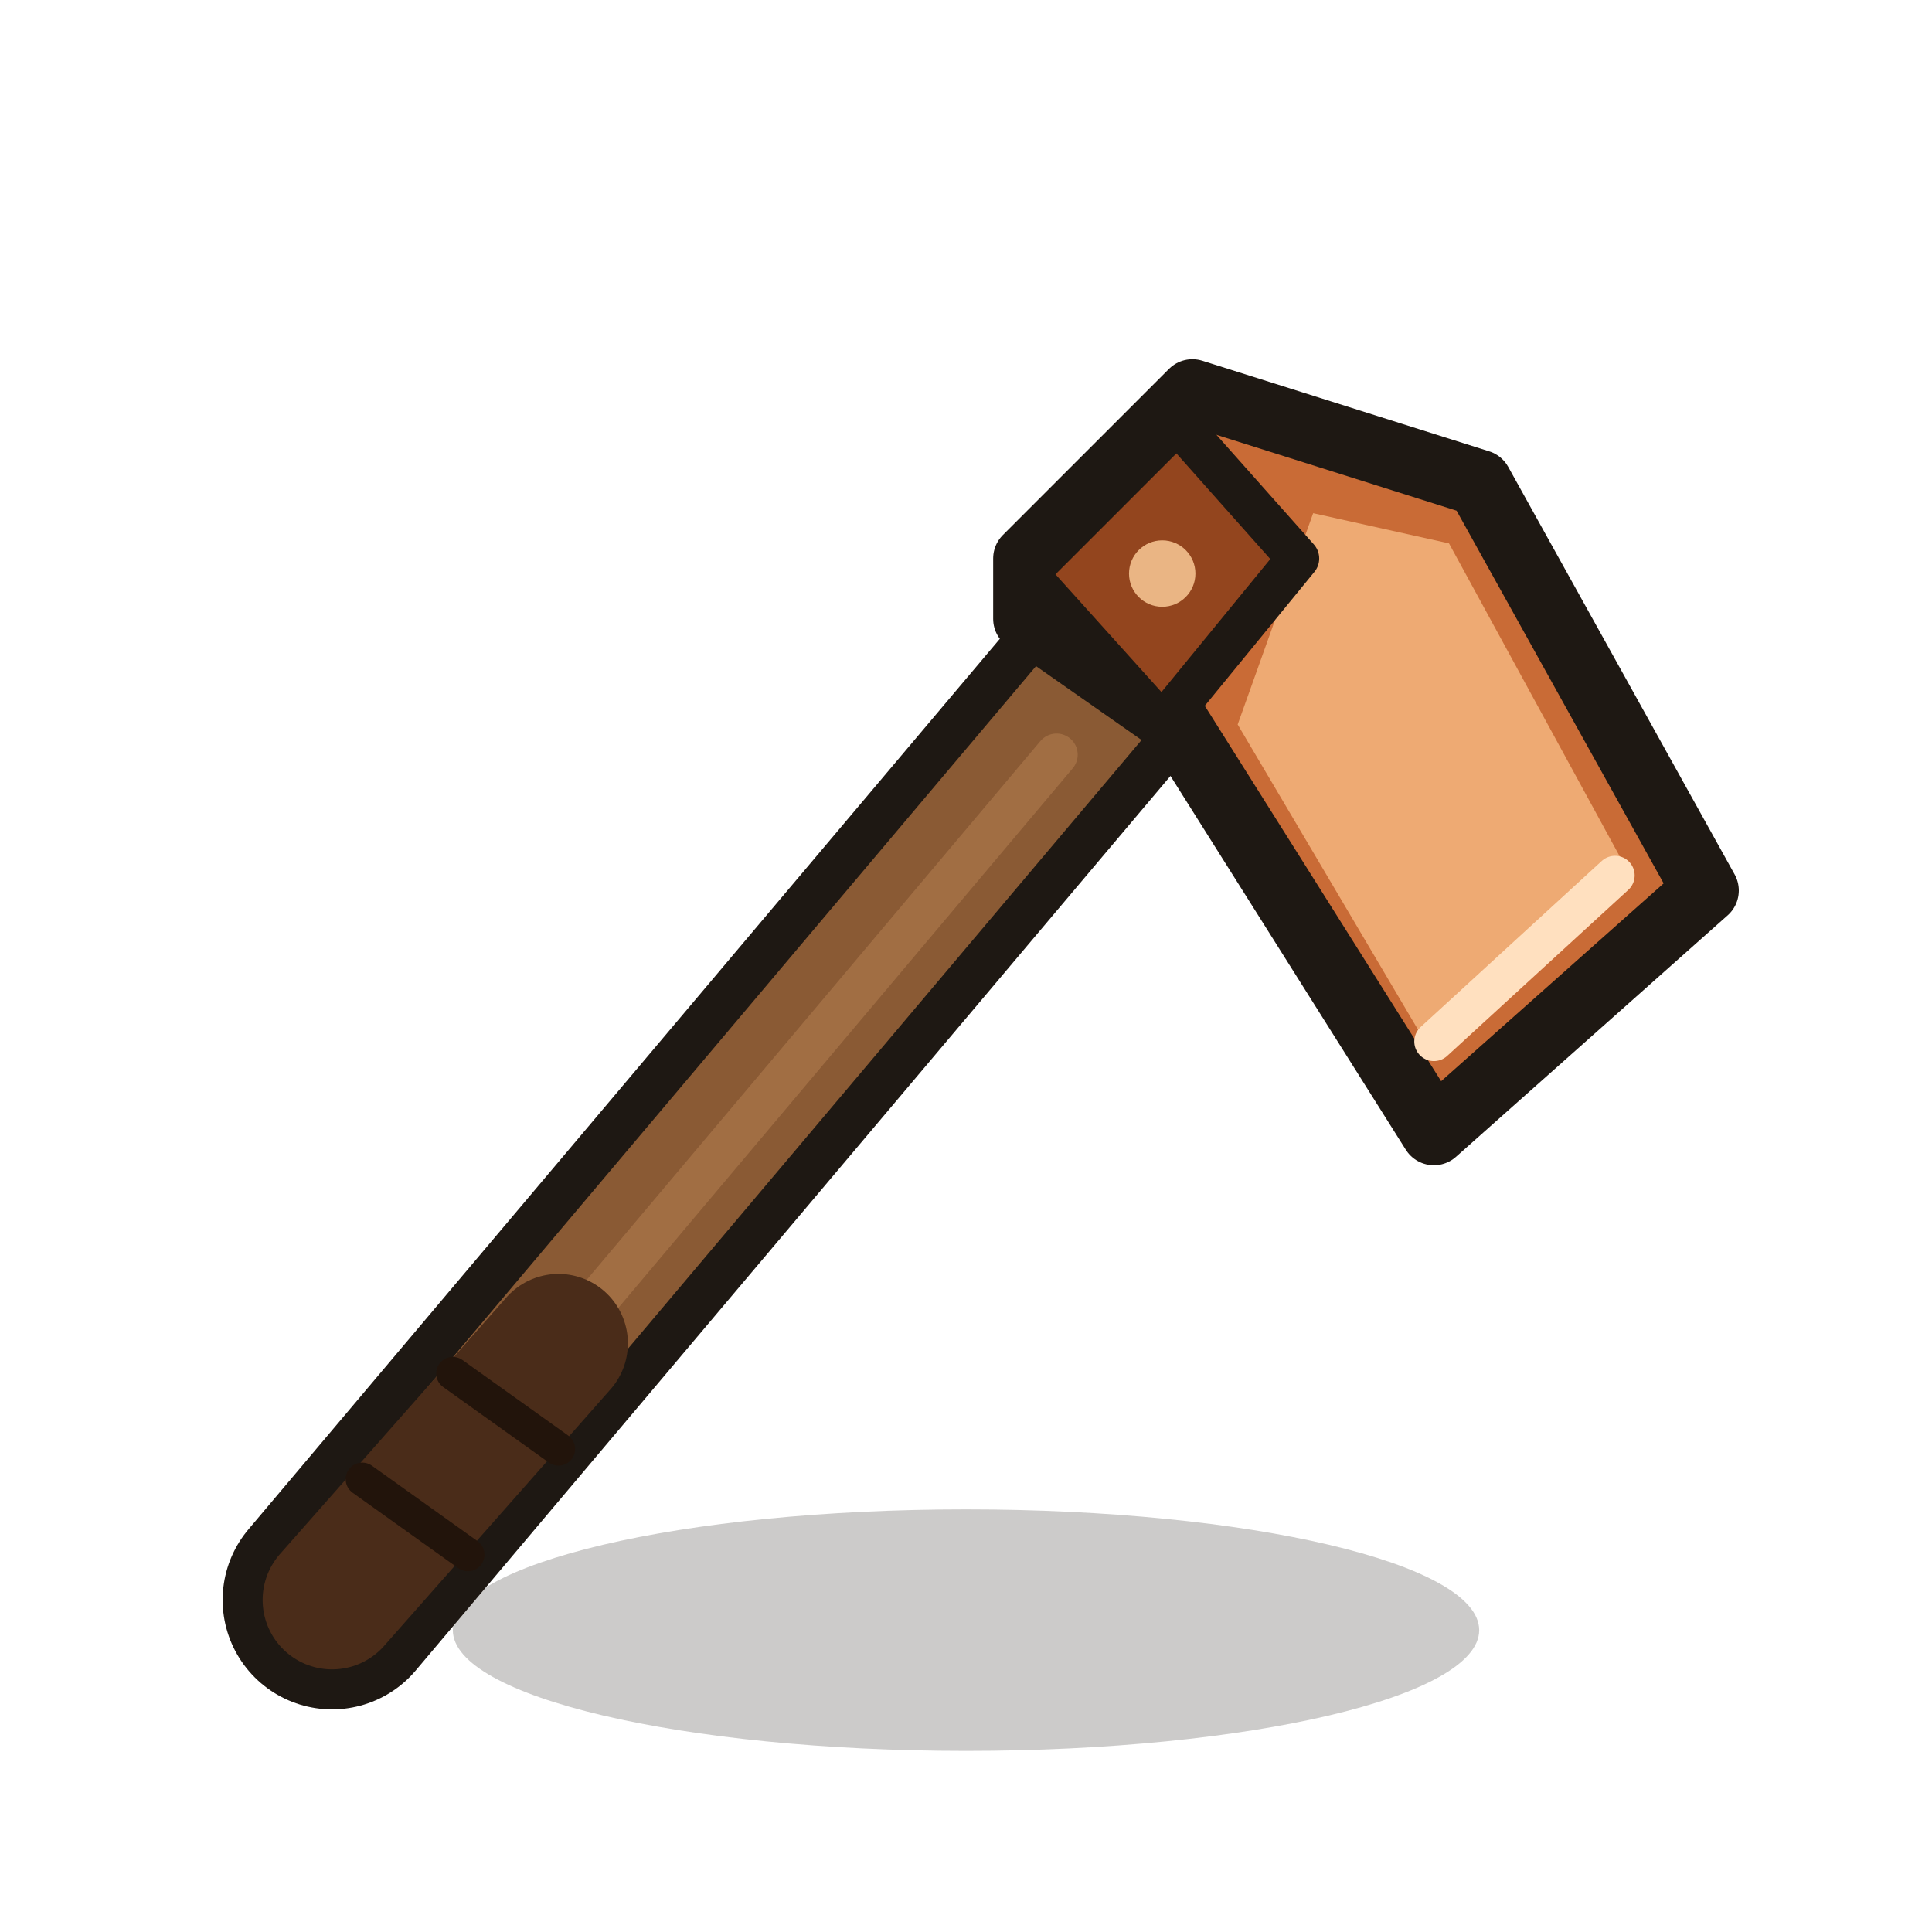
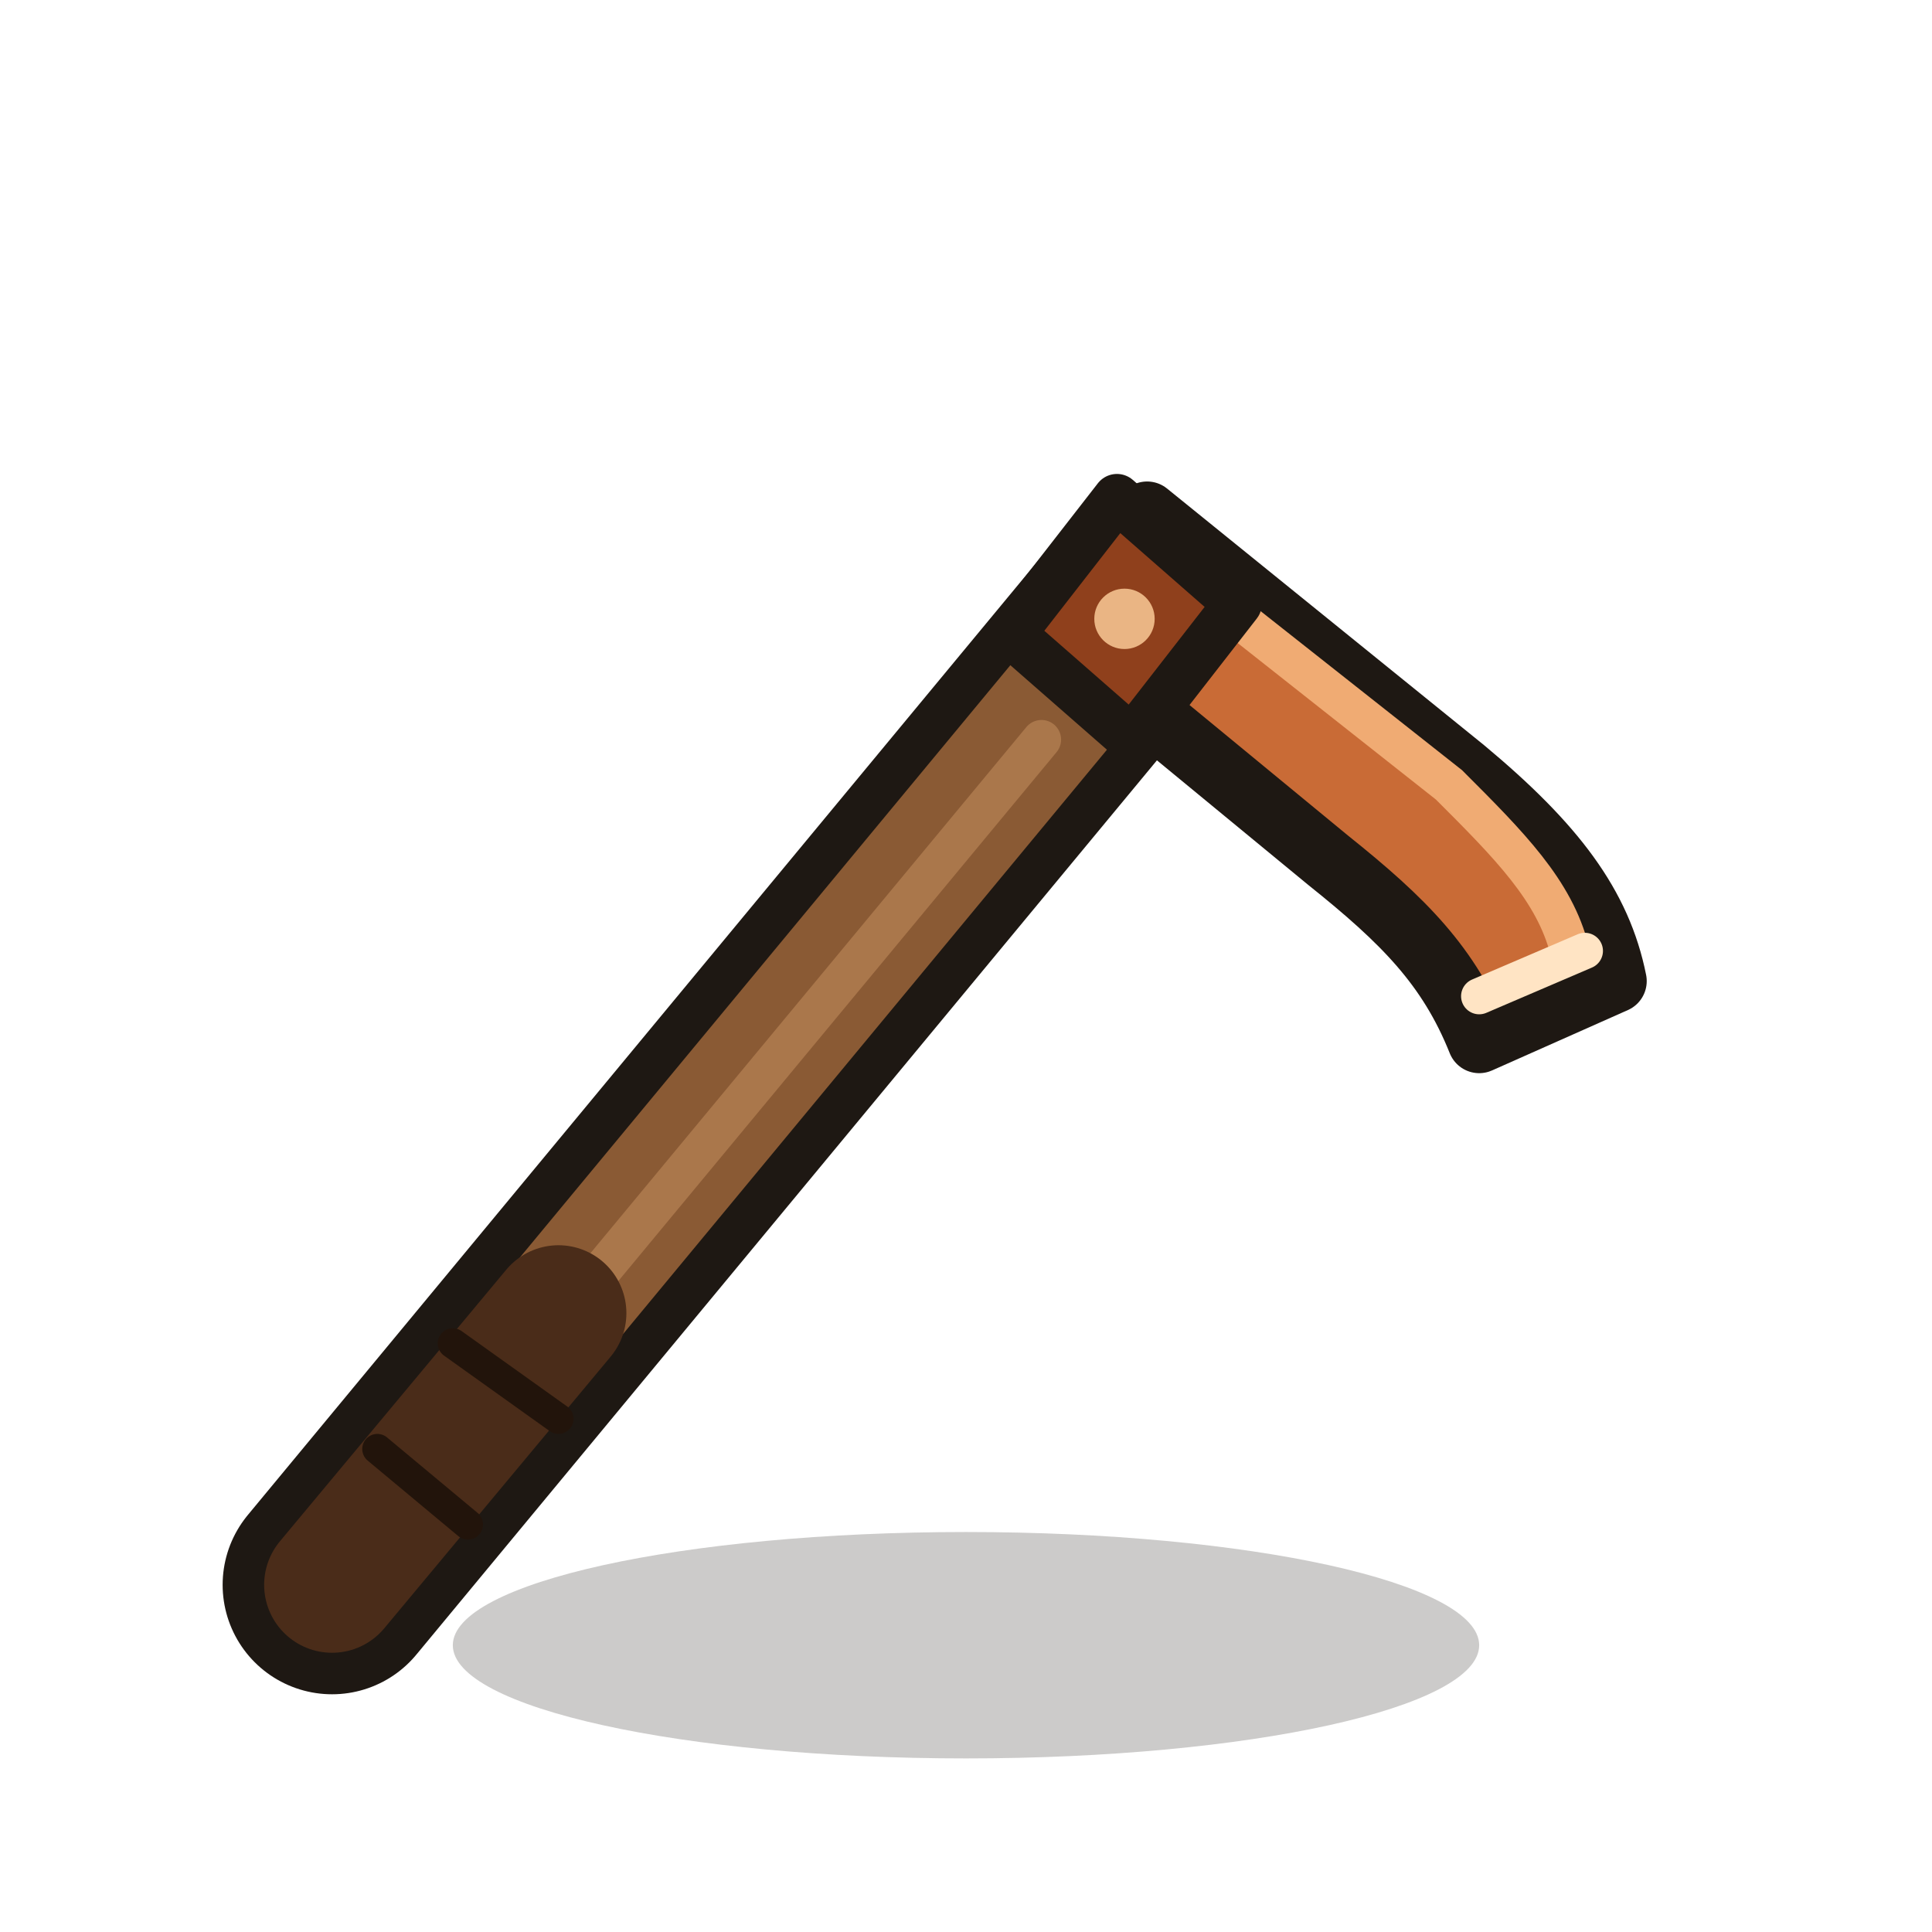
<svg xmlns="http://www.w3.org/2000/svg" width="128" height="128" viewBox="0 0 128 128">
-   <ellipse cx="64" cy="108" rx="34" ry="8" fill="#18130e" opacity="0.22" />
-   <path d="M22 106 L76 42" fill="none" stroke="#1e1813" stroke-width="14.5" stroke-linecap="round" />
-   <path d="M22 106 L76 42" fill="none" stroke="#8a5a34" stroke-width="8.5" stroke-linecap="round" />
-   <path d="M38 88 L70 50" fill="none" stroke="#aa764a" stroke-width="2.8" stroke-linecap="round" opacity="0.72" />
-   <path d="M22 106 L37 89" fill="none" stroke="#4a2c19" stroke-width="9.2" stroke-linecap="round" />
-   <path d="M24 98 L31 103 M30 91 L37 96" stroke="#22140b" stroke-width="2.2" stroke-linecap="round" />
-   <path d="M68 37 L79 26 L98 32 L113 59 L95 75 L78 48 L68 41 Z" fill="#c96b36" stroke="#1e1813" stroke-width="4.4" stroke-linejoin="round" />
-   <path d="M87 34 L96 36 L108 58 L95 70 L82 48 Z" fill="#eeaa73" />
-   <path d="M107 58 L95 69" stroke="#ffe0bf" stroke-width="2.6" stroke-linecap="round" />
-   <path d="M68 38 L78 28 L86 37 L77 48 Z" fill="#93451e" stroke="#1e1813" stroke-width="2.8" stroke-linejoin="round" />
-   <circle cx="77" cy="38" r="2.2" fill="#eab584" />
+   <ellipse cx="64" cy="109" rx="34" ry="7.5" fill="#18130e" opacity="0.22" />
+   <path d="M22 105 L75 41" fill="none" stroke="#1e1813" stroke-width="14.5" stroke-linecap="round" />
+   <path d="M22 105 L75 41" fill="none" stroke="#8a5a34" stroke-width="8.5" stroke-linecap="round" />
+   <path d="M40 84 L69 49" fill="none" stroke="#b37f52" stroke-width="2.6" stroke-linecap="round" opacity="0.78" />
+   <path d="M22 105 L37 87" fill="none" stroke="#4a2c19" stroke-width="9" stroke-linecap="round" />
+   <path d="M25 96 L31 101 M30 89 L37 94" stroke="#22140b" stroke-width="2" stroke-linecap="round" />
+   <path d="M76 34 L97 51 C103 56 106 60 107 65 L98 69 C96 64 93 61 88 57 L71 43 Z" fill="#c96b36" stroke="#1e1813" stroke-width="4.2" stroke-linejoin="round" />
+   <path d="M77 37 L96 52 C100 56 103 59 104 63" fill="none" stroke="#f0ab73" stroke-width="2.6" stroke-linecap="round" />
+   <path d="M98 66 L105 63" stroke="#ffe4c4" stroke-width="2.4" stroke-linecap="round" />
+   <path d="M67 42 L74 33 L82 40 L75 49 Z" fill="#8f401c" stroke="#1e1813" stroke-width="3.2" stroke-linejoin="round" />
+   <circle cx="74.5" cy="41" r="2" fill="#eab584" />
</svg>
